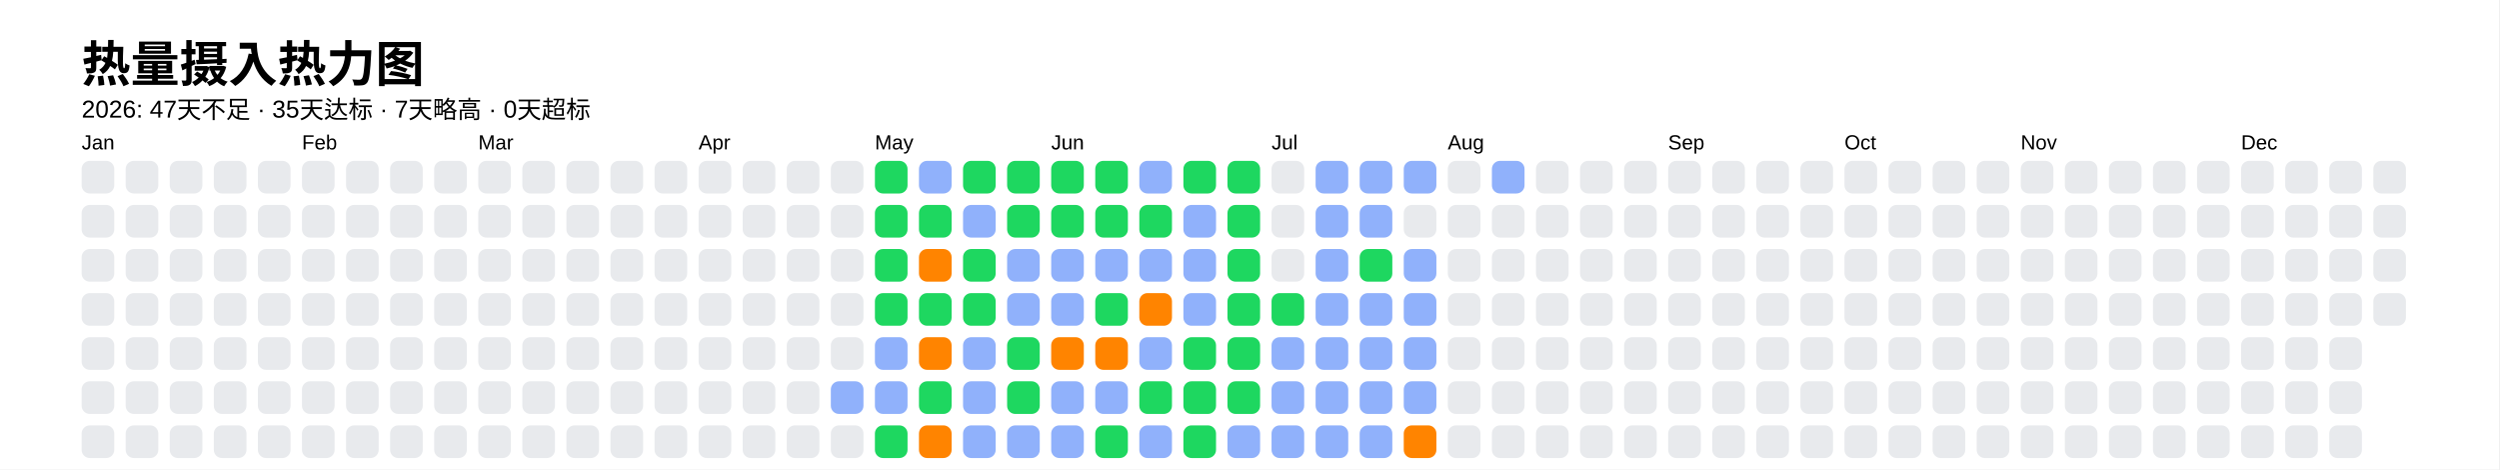
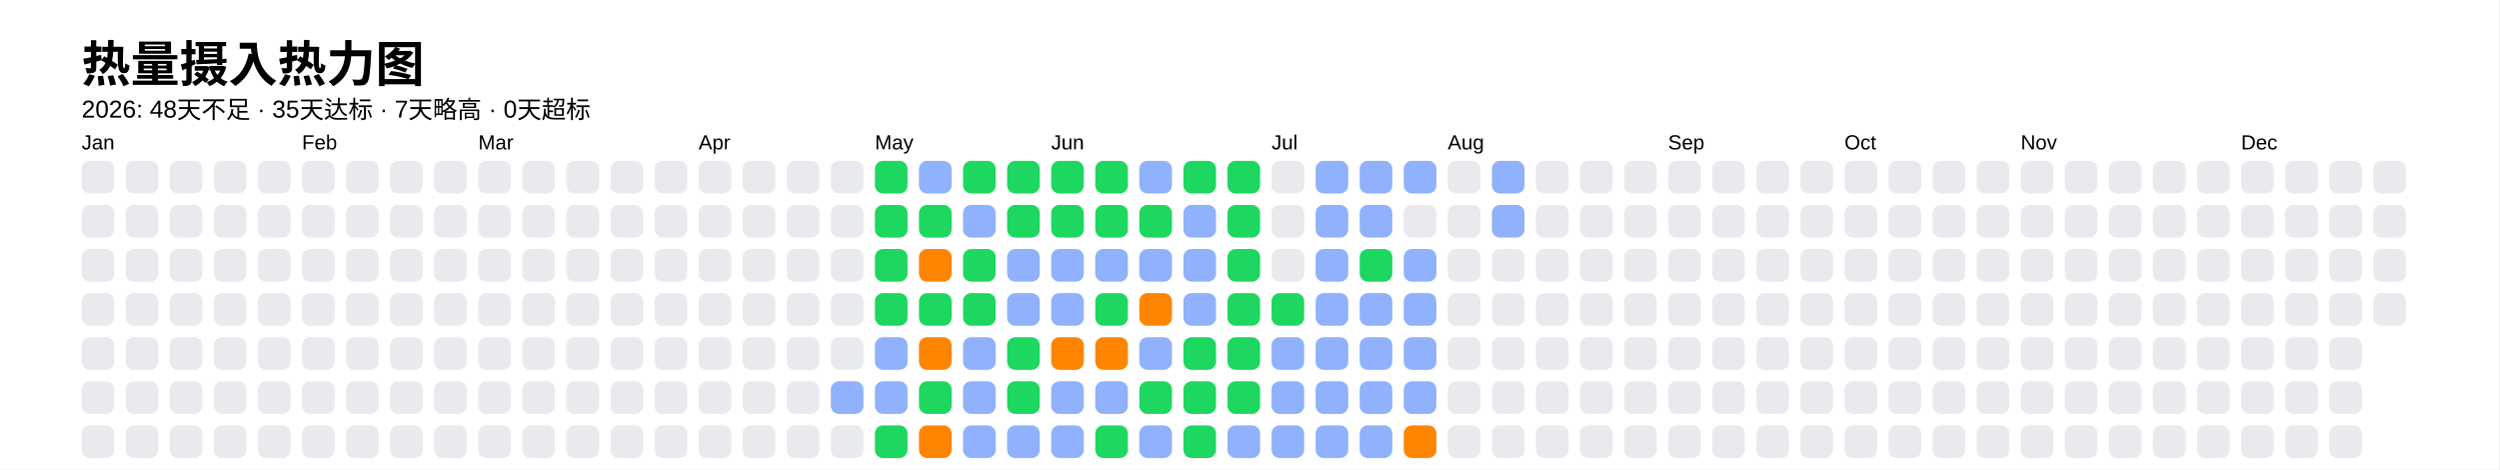
<svg xmlns="http://www.w3.org/2000/svg" style="background-color:white;" baseProfile="full" height="57.5mm" version="1.1" viewBox="0,0,306.2,57.5" width="306.2mm">
  <defs />
  <rect fill="#FFFFFF" height="57.5" width="306.2" x="0" y="0" />
  <text fill="#000000" style="font-size:6px; font-family:Arial; font-weight:bold;" x="10" y="10">热量摄入热力图</text>
-   <text fill="#000000" style="font-size:3px; font-family:Arial;" x="10" y="14.4">2026: 47天不足 · 35天达标 · 7天略高 · 0天超标</text>
+   <text fill="#000000" style="font-size:3px; font-family:Arial;" x="10" y="14.4">2026: 48天不足 · 35天达标 · 7天略高 · 0天超标</text>
  <text fill="#000000" style="font-size:2.5px; font-family:Arial" x="10" y="18.3">Jan</text>
  <rect fill="#E8EAED" height="4" rx="1" ry="1" width="4" x="10" y="19.7" />
  <rect fill="#E8EAED" height="4" rx="1" ry="1" width="4" x="10" y="25.1" />
  <rect fill="#E8EAED" height="4" rx="1" ry="1" width="4" x="10" y="30.5" />
  <rect fill="#E8EAED" height="4" rx="1" ry="1" width="4" x="10" y="35.9" />
  <rect fill="#E8EAED" height="4" rx="1" ry="1" width="4" x="10" y="41.3" />
  <rect fill="#E8EAED" height="4" rx="1" ry="1" width="4" x="10" y="46.7" />
  <rect fill="#E8EAED" height="4" rx="1" ry="1" width="4" x="10" y="52.1" />
  <rect fill="#E8EAED" height="4" rx="1" ry="1" width="4" x="15.4" y="19.7" />
  <rect fill="#E8EAED" height="4" rx="1" ry="1" width="4" x="15.4" y="25.1" />
  <rect fill="#E8EAED" height="4" rx="1" ry="1" width="4" x="15.4" y="30.5" />
  <rect fill="#E8EAED" height="4" rx="1" ry="1" width="4" x="15.4" y="35.9" />
  <rect fill="#E8EAED" height="4" rx="1" ry="1" width="4" x="15.4" y="41.3" />
  <rect fill="#E8EAED" height="4" rx="1" ry="1" width="4" x="15.4" y="46.7" />
  <rect fill="#E8EAED" height="4" rx="1" ry="1" width="4" x="15.4" y="52.1" />
  <rect fill="#E8EAED" height="4" rx="1" ry="1" width="4" x="20.8" y="19.7" />
  <rect fill="#E8EAED" height="4" rx="1" ry="1" width="4" x="20.8" y="25.1" />
  <rect fill="#E8EAED" height="4" rx="1" ry="1" width="4" x="20.8" y="30.5" />
  <rect fill="#E8EAED" height="4" rx="1" ry="1" width="4" x="20.8" y="35.9" />
  <rect fill="#E8EAED" height="4" rx="1" ry="1" width="4" x="20.8" y="41.3" />
  <rect fill="#E8EAED" height="4" rx="1" ry="1" width="4" x="20.8" y="46.7" />
  <rect fill="#E8EAED" height="4" rx="1" ry="1" width="4" x="20.8" y="52.1" />
  <rect fill="#E8EAED" height="4" rx="1" ry="1" width="4" x="26.2" y="19.7" />
  <rect fill="#E8EAED" height="4" rx="1" ry="1" width="4" x="26.2" y="25.1" />
  <rect fill="#E8EAED" height="4" rx="1" ry="1" width="4" x="26.2" y="30.5" />
  <rect fill="#E8EAED" height="4" rx="1" ry="1" width="4" x="26.2" y="35.9" />
  <rect fill="#E8EAED" height="4" rx="1" ry="1" width="4" x="26.2" y="41.3" />
  <rect fill="#E8EAED" height="4" rx="1" ry="1" width="4" x="26.2" y="46.7" />
  <rect fill="#E8EAED" height="4" rx="1" ry="1" width="4" x="26.2" y="52.1" />
  <rect fill="#E8EAED" height="4" rx="1" ry="1" width="4" x="31.6" y="19.7" />
  <rect fill="#E8EAED" height="4" rx="1" ry="1" width="4" x="31.6" y="25.1" />
  <rect fill="#E8EAED" height="4" rx="1" ry="1" width="4" x="31.6" y="30.5" />
  <rect fill="#E8EAED" height="4" rx="1" ry="1" width="4" x="31.6" y="35.9" />
  <rect fill="#E8EAED" height="4" rx="1" ry="1" width="4" x="31.6" y="41.3" />
  <rect fill="#E8EAED" height="4" rx="1" ry="1" width="4" x="31.6" y="46.7" />
  <rect fill="#E8EAED" height="4" rx="1" ry="1" width="4" x="31.6" y="52.1" />
  <text fill="#000000" style="font-size:2.5px; font-family:Arial" x="37.0" y="18.3">Feb</text>
  <rect fill="#E8EAED" height="4" rx="1" ry="1" width="4" x="37.0" y="19.7" />
  <rect fill="#E8EAED" height="4" rx="1" ry="1" width="4" x="37.0" y="25.1" />
  <rect fill="#E8EAED" height="4" rx="1" ry="1" width="4" x="37.0" y="30.5" />
  <rect fill="#E8EAED" height="4" rx="1" ry="1" width="4" x="37.0" y="35.9" />
  <rect fill="#E8EAED" height="4" rx="1" ry="1" width="4" x="37.0" y="41.3" />
  <rect fill="#E8EAED" height="4" rx="1" ry="1" width="4" x="37.0" y="46.7" />
  <rect fill="#E8EAED" height="4" rx="1" ry="1" width="4" x="37.0" y="52.1" />
  <rect fill="#E8EAED" height="4" rx="1" ry="1" width="4" x="42.4" y="19.7" />
  <rect fill="#E8EAED" height="4" rx="1" ry="1" width="4" x="42.4" y="25.1" />
  <rect fill="#E8EAED" height="4" rx="1" ry="1" width="4" x="42.4" y="30.5" />
  <rect fill="#E8EAED" height="4" rx="1" ry="1" width="4" x="42.4" y="35.9" />
  <rect fill="#E8EAED" height="4" rx="1" ry="1" width="4" x="42.4" y="41.3" />
  <rect fill="#E8EAED" height="4" rx="1" ry="1" width="4" x="42.4" y="46.7" />
  <rect fill="#E8EAED" height="4" rx="1" ry="1" width="4" x="42.4" y="52.1" />
  <rect fill="#E8EAED" height="4" rx="1" ry="1" width="4" x="47.8" y="19.7" />
  <rect fill="#E8EAED" height="4" rx="1" ry="1" width="4" x="47.8" y="25.1" />
  <rect fill="#E8EAED" height="4" rx="1" ry="1" width="4" x="47.8" y="30.5" />
  <rect fill="#E8EAED" height="4" rx="1" ry="1" width="4" x="47.8" y="35.9" />
  <rect fill="#E8EAED" height="4" rx="1" ry="1" width="4" x="47.8" y="41.3" />
  <rect fill="#E8EAED" height="4" rx="1" ry="1" width="4" x="47.8" y="46.7" />
  <rect fill="#E8EAED" height="4" rx="1" ry="1" width="4" x="47.8" y="52.1" />
  <rect fill="#E8EAED" height="4" rx="1" ry="1" width="4" x="53.2" y="19.7" />
  <rect fill="#E8EAED" height="4" rx="1" ry="1" width="4" x="53.2" y="25.1" />
  <rect fill="#E8EAED" height="4" rx="1" ry="1" width="4" x="53.2" y="30.5" />
  <rect fill="#E8EAED" height="4" rx="1" ry="1" width="4" x="53.2" y="35.9" />
  <rect fill="#E8EAED" height="4" rx="1" ry="1" width="4" x="53.2" y="41.3" />
  <rect fill="#E8EAED" height="4" rx="1" ry="1" width="4" x="53.2" y="46.7" />
  <rect fill="#E8EAED" height="4" rx="1" ry="1" width="4" x="53.2" y="52.1" />
  <text fill="#000000" style="font-size:2.5px; font-family:Arial" x="58.6" y="18.3">Mar</text>
  <rect fill="#E8EAED" height="4" rx="1" ry="1" width="4" x="58.6" y="19.7" />
  <rect fill="#E8EAED" height="4" rx="1" ry="1" width="4" x="58.6" y="25.1" />
  <rect fill="#E8EAED" height="4" rx="1" ry="1" width="4" x="58.6" y="30.5" />
  <rect fill="#E8EAED" height="4" rx="1" ry="1" width="4" x="58.6" y="35.9" />
  <rect fill="#E8EAED" height="4" rx="1" ry="1" width="4" x="58.6" y="41.3" />
  <rect fill="#E8EAED" height="4" rx="1" ry="1" width="4" x="58.6" y="46.7" />
  <rect fill="#E8EAED" height="4" rx="1" ry="1" width="4" x="58.6" y="52.1" />
  <rect fill="#E8EAED" height="4" rx="1" ry="1" width="4" x="64" y="19.7" />
  <rect fill="#E8EAED" height="4" rx="1" ry="1" width="4" x="64" y="25.1" />
  <rect fill="#E8EAED" height="4" rx="1" ry="1" width="4" x="64" y="30.5" />
  <rect fill="#E8EAED" height="4" rx="1" ry="1" width="4" x="64" y="35.9" />
  <rect fill="#E8EAED" height="4" rx="1" ry="1" width="4" x="64" y="41.3" />
  <rect fill="#E8EAED" height="4" rx="1" ry="1" width="4" x="64" y="46.7" />
  <rect fill="#E8EAED" height="4" rx="1" ry="1" width="4" x="64" y="52.1" />
  <rect fill="#E8EAED" height="4" rx="1" ry="1" width="4" x="69.4" y="19.7" />
  <rect fill="#E8EAED" height="4" rx="1" ry="1" width="4" x="69.4" y="25.1" />
  <rect fill="#E8EAED" height="4" rx="1" ry="1" width="4" x="69.4" y="30.5" />
  <rect fill="#E8EAED" height="4" rx="1" ry="1" width="4" x="69.4" y="35.9" />
  <rect fill="#E8EAED" height="4" rx="1" ry="1" width="4" x="69.4" y="41.3" />
  <rect fill="#E8EAED" height="4" rx="1" ry="1" width="4" x="69.4" y="46.7" />
  <rect fill="#E8EAED" height="4" rx="1" ry="1" width="4" x="69.4" y="52.1" />
  <rect fill="#E8EAED" height="4" rx="1" ry="1" width="4" x="74.8" y="19.7" />
  <rect fill="#E8EAED" height="4" rx="1" ry="1" width="4" x="74.8" y="25.1" />
  <rect fill="#E8EAED" height="4" rx="1" ry="1" width="4" x="74.8" y="30.5" />
  <rect fill="#E8EAED" height="4" rx="1" ry="1" width="4" x="74.8" y="35.9" />
  <rect fill="#E8EAED" height="4" rx="1" ry="1" width="4" x="74.8" y="41.3" />
  <rect fill="#E8EAED" height="4" rx="1" ry="1" width="4" x="74.8" y="46.7" />
  <rect fill="#E8EAED" height="4" rx="1" ry="1" width="4" x="74.8" y="52.1" />
  <rect fill="#E8EAED" height="4" rx="1" ry="1" width="4" x="80.2" y="19.7" />
  <rect fill="#E8EAED" height="4" rx="1" ry="1" width="4" x="80.2" y="25.1" />
  <rect fill="#E8EAED" height="4" rx="1" ry="1" width="4" x="80.2" y="30.5" />
  <rect fill="#E8EAED" height="4" rx="1" ry="1" width="4" x="80.2" y="35.9" />
  <rect fill="#E8EAED" height="4" rx="1" ry="1" width="4" x="80.2" y="41.3" />
  <rect fill="#E8EAED" height="4" rx="1" ry="1" width="4" x="80.2" y="46.7" />
  <rect fill="#E8EAED" height="4" rx="1" ry="1" width="4" x="80.2" y="52.1" />
  <text fill="#000000" style="font-size:2.5px; font-family:Arial" x="85.6" y="18.3">Apr</text>
  <rect fill="#E8EAED" height="4" rx="1" ry="1" width="4" x="85.6" y="19.7" />
  <rect fill="#E8EAED" height="4" rx="1" ry="1" width="4" x="85.6" y="25.1" />
  <rect fill="#E8EAED" height="4" rx="1" ry="1" width="4" x="85.6" y="30.5" />
  <rect fill="#E8EAED" height="4" rx="1" ry="1" width="4" x="85.6" y="35.9" />
  <rect fill="#E8EAED" height="4" rx="1" ry="1" width="4" x="85.6" y="41.3" />
  <rect fill="#E8EAED" height="4" rx="1" ry="1" width="4" x="85.6" y="46.7" />
  <rect fill="#E8EAED" height="4" rx="1" ry="1" width="4" x="85.6" y="52.1" />
  <rect fill="#E8EAED" height="4" rx="1" ry="1" width="4" x="91" y="19.7" />
  <rect fill="#E8EAED" height="4" rx="1" ry="1" width="4" x="91" y="25.1" />
  <rect fill="#E8EAED" height="4" rx="1" ry="1" width="4" x="91" y="30.5" />
  <rect fill="#E8EAED" height="4" rx="1" ry="1" width="4" x="91" y="35.9" />
  <rect fill="#E8EAED" height="4" rx="1" ry="1" width="4" x="91" y="41.3" />
  <rect fill="#E8EAED" height="4" rx="1" ry="1" width="4" x="91" y="46.7" />
  <rect fill="#E8EAED" height="4" rx="1" ry="1" width="4" x="91" y="52.1" />
  <rect fill="#E8EAED" height="4" rx="1" ry="1" width="4" x="96.4" y="19.7" />
  <rect fill="#E8EAED" height="4" rx="1" ry="1" width="4" x="96.4" y="25.1" />
  <rect fill="#E8EAED" height="4" rx="1" ry="1" width="4" x="96.4" y="30.5" />
  <rect fill="#E8EAED" height="4" rx="1" ry="1" width="4" x="96.4" y="35.9" />
  <rect fill="#E8EAED" height="4" rx="1" ry="1" width="4" x="96.4" y="41.3" />
  <rect fill="#E8EAED" height="4" rx="1" ry="1" width="4" x="96.4" y="46.7" />
  <rect fill="#E8EAED" height="4" rx="1" ry="1" width="4" x="96.4" y="52.1" />
  <rect fill="#E8EAED" height="4" rx="1" ry="1" width="4" x="101.8" y="19.7" />
  <rect fill="#E8EAED" height="4" rx="1" ry="1" width="4" x="101.8" y="25.1" />
  <rect fill="#E8EAED" height="4" rx="1" ry="1" width="4" x="101.8" y="30.5" />
  <rect fill="#E8EAED" height="4" rx="1" ry="1" width="4" x="101.8" y="35.9" />
  <rect fill="#E8EAED" height="4" rx="1" ry="1" width="4" x="101.8" y="41.3" />
  <rect fill="#90b1fb" height="4" rx="1" ry="1" width="4" x="101.8" y="46.7" />
  <rect fill="#E8EAED" height="4" rx="1" ry="1" width="4" x="101.8" y="52.1" />
  <text fill="#000000" style="font-size:2.5px; font-family:Arial" x="107.2" y="18.3">May</text>
  <rect fill="#1ed760" height="4" rx="1" ry="1" width="4" x="107.2" y="19.7" />
  <rect fill="#1ed760" height="4" rx="1" ry="1" width="4" x="107.2" y="25.1" />
  <rect fill="#1ed760" height="4" rx="1" ry="1" width="4" x="107.2" y="30.5" />
  <rect fill="#1ed760" height="4" rx="1" ry="1" width="4" x="107.2" y="35.9" />
  <rect fill="#90b1fb" height="4" rx="1" ry="1" width="4" x="107.2" y="41.3" />
  <rect fill="#90b1fb" height="4" rx="1" ry="1" width="4" x="107.2" y="46.7" />
  <rect fill="#1ed760" height="4" rx="1" ry="1" width="4" x="107.2" y="52.1" />
  <rect fill="#90b1fb" height="4" rx="1" ry="1" width="4" x="112.6" y="19.7" />
  <rect fill="#1ed760" height="4" rx="1" ry="1" width="4" x="112.6" y="25.1" />
  <rect fill="#ff8400" height="4" rx="1" ry="1" width="4" x="112.6" y="30.5" />
  <rect fill="#1ed760" height="4" rx="1" ry="1" width="4" x="112.6" y="35.9" />
  <rect fill="#ff8400" height="4" rx="1" ry="1" width="4" x="112.6" y="41.3" />
  <rect fill="#1ed760" height="4" rx="1" ry="1" width="4" x="112.6" y="46.7" />
  <rect fill="#ff8400" height="4" rx="1" ry="1" width="4" x="112.6" y="52.1" />
  <rect fill="#1ed760" height="4" rx="1" ry="1" width="4" x="118" y="19.7" />
  <rect fill="#90b1fb" height="4" rx="1" ry="1" width="4" x="118" y="25.1" />
  <rect fill="#1ed760" height="4" rx="1" ry="1" width="4" x="118" y="30.5" />
  <rect fill="#1ed760" height="4" rx="1" ry="1" width="4" x="118" y="35.9" />
  <rect fill="#90b1fb" height="4" rx="1" ry="1" width="4" x="118" y="41.3" />
  <rect fill="#90b1fb" height="4" rx="1" ry="1" width="4" x="118" y="46.7" />
  <rect fill="#90b1fb" height="4" rx="1" ry="1" width="4" x="118" y="52.1" />
  <rect fill="#1ed760" height="4" rx="1" ry="1" width="4" x="123.4" y="19.7" />
  <rect fill="#1ed760" height="4" rx="1" ry="1" width="4" x="123.4" y="25.1" />
  <rect fill="#90b1fb" height="4" rx="1" ry="1" width="4" x="123.4" y="30.5" />
  <rect fill="#90b1fb" height="4" rx="1" ry="1" width="4" x="123.4" y="35.9" />
  <rect fill="#1ed760" height="4" rx="1" ry="1" width="4" x="123.4" y="41.3" />
  <rect fill="#1ed760" height="4" rx="1" ry="1" width="4" x="123.4" y="46.7" />
  <rect fill="#90b1fb" height="4" rx="1" ry="1" width="4" x="123.4" y="52.1" />
  <text fill="#000000" style="font-size:2.5px; font-family:Arial" x="128.8" y="18.3">Jun</text>
  <rect fill="#1ed760" height="4" rx="1" ry="1" width="4" x="128.8" y="19.7" />
  <rect fill="#1ed760" height="4" rx="1" ry="1" width="4" x="128.8" y="25.1" />
  <rect fill="#90b1fb" height="4" rx="1" ry="1" width="4" x="128.8" y="30.5" />
  <rect fill="#90b1fb" height="4" rx="1" ry="1" width="4" x="128.8" y="35.9" />
  <rect fill="#ff8400" height="4" rx="1" ry="1" width="4" x="128.8" y="41.3" />
  <rect fill="#90b1fb" height="4" rx="1" ry="1" width="4" x="128.8" y="46.7" />
  <rect fill="#90b1fb" height="4" rx="1" ry="1" width="4" x="128.8" y="52.1" />
  <rect fill="#1ed760" height="4" rx="1" ry="1" width="4" x="134.2" y="19.7" />
  <rect fill="#1ed760" height="4" rx="1" ry="1" width="4" x="134.2" y="25.1" />
  <rect fill="#90b1fb" height="4" rx="1" ry="1" width="4" x="134.2" y="30.5" />
  <rect fill="#1ed760" height="4" rx="1" ry="1" width="4" x="134.2" y="35.9" />
  <rect fill="#ff8400" height="4" rx="1" ry="1" width="4" x="134.2" y="41.3" />
  <rect fill="#90b1fb" height="4" rx="1" ry="1" width="4" x="134.2" y="46.7" />
  <rect fill="#1ed760" height="4" rx="1" ry="1" width="4" x="134.2" y="52.1" />
  <rect fill="#90b1fb" height="4" rx="1" ry="1" width="4" x="139.6" y="19.7" />
  <rect fill="#1ed760" height="4" rx="1" ry="1" width="4" x="139.6" y="25.1" />
  <rect fill="#90b1fb" height="4" rx="1" ry="1" width="4" x="139.6" y="30.5" />
  <rect fill="#ff8400" height="4" rx="1" ry="1" width="4" x="139.6" y="35.9" />
  <rect fill="#90b1fb" height="4" rx="1" ry="1" width="4" x="139.6" y="41.3" />
  <rect fill="#1ed760" height="4" rx="1" ry="1" width="4" x="139.6" y="46.7" />
  <rect fill="#90b1fb" height="4" rx="1" ry="1" width="4" x="139.6" y="52.1" />
  <rect fill="#1ed760" height="4" rx="1" ry="1" width="4" x="145" y="19.7" />
  <rect fill="#90b1fb" height="4" rx="1" ry="1" width="4" x="145" y="25.1" />
  <rect fill="#90b1fb" height="4" rx="1" ry="1" width="4" x="145" y="30.5" />
  <rect fill="#90b1fb" height="4" rx="1" ry="1" width="4" x="145" y="35.9" />
  <rect fill="#1ed760" height="4" rx="1" ry="1" width="4" x="145" y="41.3" />
  <rect fill="#1ed760" height="4" rx="1" ry="1" width="4" x="145" y="46.7" />
  <rect fill="#1ed760" height="4" rx="1" ry="1" width="4" x="145" y="52.1" />
  <rect fill="#1ed760" height="4" rx="1" ry="1" width="4" x="150.4" y="19.7" />
  <rect fill="#1ed760" height="4" rx="1" ry="1" width="4" x="150.4" y="25.1" />
  <rect fill="#1ed760" height="4" rx="1" ry="1" width="4" x="150.4" y="30.5" />
  <rect fill="#1ed760" height="4" rx="1" ry="1" width="4" x="150.4" y="35.9" />
  <rect fill="#1ed760" height="4" rx="1" ry="1" width="4" x="150.4" y="41.3" />
  <rect fill="#1ed760" height="4" rx="1" ry="1" width="4" x="150.4" y="46.7" />
  <rect fill="#90b1fb" height="4" rx="1" ry="1" width="4" x="150.4" y="52.1" />
  <text fill="#000000" style="font-size:2.5px; font-family:Arial" x="155.8" y="18.3">Jul</text>
  <rect fill="#E8EAED" height="4" rx="1" ry="1" width="4" x="155.8" y="19.7" />
  <rect fill="#E8EAED" height="4" rx="1" ry="1" width="4" x="155.8" y="25.1" />
  <rect fill="#E8EAED" height="4" rx="1" ry="1" width="4" x="155.8" y="30.5" />
  <rect fill="#1ed760" height="4" rx="1" ry="1" width="4" x="155.8" y="35.9" />
  <rect fill="#90b1fb" height="4" rx="1" ry="1" width="4" x="155.8" y="41.3" />
  <rect fill="#90b1fb" height="4" rx="1" ry="1" width="4" x="155.8" y="46.7" />
  <rect fill="#90b1fb" height="4" rx="1" ry="1" width="4" x="155.8" y="52.1" />
  <rect fill="#90b1fb" height="4" rx="1" ry="1" width="4" x="161.2" y="19.7" />
  <rect fill="#90b1fb" height="4" rx="1" ry="1" width="4" x="161.2" y="25.1" />
  <rect fill="#90b1fb" height="4" rx="1" ry="1" width="4" x="161.2" y="30.5" />
  <rect fill="#90b1fb" height="4" rx="1" ry="1" width="4" x="161.2" y="35.9" />
  <rect fill="#90b1fb" height="4" rx="1" ry="1" width="4" x="161.2" y="41.3" />
  <rect fill="#90b1fb" height="4" rx="1" ry="1" width="4" x="161.2" y="46.7" />
  <rect fill="#90b1fb" height="4" rx="1" ry="1" width="4" x="161.2" y="52.1" />
  <rect fill="#90b1fb" height="4" rx="1" ry="1" width="4" x="166.6" y="19.7" />
  <rect fill="#90b1fb" height="4" rx="1" ry="1" width="4" x="166.6" y="25.1" />
  <rect fill="#1ed760" height="4" rx="1" ry="1" width="4" x="166.6" y="30.5" />
  <rect fill="#90b1fb" height="4" rx="1" ry="1" width="4" x="166.6" y="35.9" />
  <rect fill="#90b1fb" height="4" rx="1" ry="1" width="4" x="166.6" y="41.3" />
  <rect fill="#90b1fb" height="4" rx="1" ry="1" width="4" x="166.6" y="46.7" />
  <rect fill="#90b1fb" height="4" rx="1" ry="1" width="4" x="166.6" y="52.1" />
  <rect fill="#90b1fb" height="4" rx="1" ry="1" width="4" x="172" y="19.7" />
  <rect fill="#E8EAED" height="4" rx="1" ry="1" width="4" x="172" y="25.1" />
  <rect fill="#90b1fb" height="4" rx="1" ry="1" width="4" x="172" y="30.5" />
  <rect fill="#90b1fb" height="4" rx="1" ry="1" width="4" x="172" y="35.9" />
  <rect fill="#90b1fb" height="4" rx="1" ry="1" width="4" x="172" y="41.3" />
  <rect fill="#90b1fb" height="4" rx="1" ry="1" width="4" x="172" y="46.7" />
  <rect fill="#ff8400" height="4" rx="1" ry="1" width="4" x="172" y="52.1" />
  <text fill="#000000" style="font-size:2.5px; font-family:Arial" x="177.4" y="18.3">Aug</text>
  <rect fill="#E8EAED" height="4" rx="1" ry="1" width="4" x="177.4" y="19.7" />
  <rect fill="#E8EAED" height="4" rx="1" ry="1" width="4" x="177.4" y="25.1" />
  <rect fill="#E8EAED" height="4" rx="1" ry="1" width="4" x="177.4" y="30.5" />
  <rect fill="#E8EAED" height="4" rx="1" ry="1" width="4" x="177.4" y="35.9" />
  <rect fill="#E8EAED" height="4" rx="1" ry="1" width="4" x="177.4" y="41.3" />
  <rect fill="#E8EAED" height="4" rx="1" ry="1" width="4" x="177.4" y="46.7" />
  <rect fill="#E8EAED" height="4" rx="1" ry="1" width="4" x="177.4" y="52.1" />
  <rect fill="#90b1fb" height="4" rx="1" ry="1" width="4" x="182.8" y="19.7" />
-   <rect fill="#E8EAED" height="4" rx="1" ry="1" width="4" x="182.8" y="25.1" />
+   <rect fill="#90b1fb" height="4" rx="1" ry="1" width="4" x="182.8" y="25.1" />
  <rect fill="#E8EAED" height="4" rx="1" ry="1" width="4" x="182.8" y="30.5" />
  <rect fill="#E8EAED" height="4" rx="1" ry="1" width="4" x="182.8" y="35.9" />
  <rect fill="#E8EAED" height="4" rx="1" ry="1" width="4" x="182.8" y="41.3" />
  <rect fill="#E8EAED" height="4" rx="1" ry="1" width="4" x="182.8" y="46.7" />
  <rect fill="#E8EAED" height="4" rx="1" ry="1" width="4" x="182.8" y="52.1" />
  <rect fill="#E8EAED" height="4" rx="1" ry="1" width="4" x="188.2" y="19.7" />
  <rect fill="#E8EAED" height="4" rx="1" ry="1" width="4" x="188.2" y="25.1" />
  <rect fill="#E8EAED" height="4" rx="1" ry="1" width="4" x="188.2" y="30.5" />
  <rect fill="#E8EAED" height="4" rx="1" ry="1" width="4" x="188.2" y="35.9" />
  <rect fill="#E8EAED" height="4" rx="1" ry="1" width="4" x="188.2" y="41.3" />
  <rect fill="#E8EAED" height="4" rx="1" ry="1" width="4" x="188.2" y="46.7" />
  <rect fill="#E8EAED" height="4" rx="1" ry="1" width="4" x="188.2" y="52.1" />
  <rect fill="#E8EAED" height="4" rx="1" ry="1" width="4" x="193.6" y="19.7" />
  <rect fill="#E8EAED" height="4" rx="1" ry="1" width="4" x="193.6" y="25.1" />
  <rect fill="#E8EAED" height="4" rx="1" ry="1" width="4" x="193.6" y="30.5" />
  <rect fill="#E8EAED" height="4" rx="1" ry="1" width="4" x="193.6" y="35.9" />
  <rect fill="#E8EAED" height="4" rx="1" ry="1" width="4" x="193.6" y="41.3" />
  <rect fill="#E8EAED" height="4" rx="1" ry="1" width="4" x="193.6" y="46.7" />
  <rect fill="#E8EAED" height="4" rx="1" ry="1" width="4" x="193.6" y="52.1" />
  <rect fill="#E8EAED" height="4" rx="1" ry="1" width="4" x="199" y="19.7" />
  <rect fill="#E8EAED" height="4" rx="1" ry="1" width="4" x="199" y="25.1" />
  <rect fill="#E8EAED" height="4" rx="1" ry="1" width="4" x="199" y="30.5" />
  <rect fill="#E8EAED" height="4" rx="1" ry="1" width="4" x="199" y="35.9" />
  <rect fill="#E8EAED" height="4" rx="1" ry="1" width="4" x="199" y="41.3" />
  <rect fill="#E8EAED" height="4" rx="1" ry="1" width="4" x="199" y="46.7" />
  <rect fill="#E8EAED" height="4" rx="1" ry="1" width="4" x="199" y="52.1" />
  <text fill="#000000" style="font-size:2.5px; font-family:Arial" x="204.4" y="18.3">Sep</text>
  <rect fill="#E8EAED" height="4" rx="1" ry="1" width="4" x="204.4" y="19.7" />
  <rect fill="#E8EAED" height="4" rx="1" ry="1" width="4" x="204.4" y="25.1" />
  <rect fill="#E8EAED" height="4" rx="1" ry="1" width="4" x="204.4" y="30.5" />
  <rect fill="#E8EAED" height="4" rx="1" ry="1" width="4" x="204.4" y="35.9" />
  <rect fill="#E8EAED" height="4" rx="1" ry="1" width="4" x="204.4" y="41.3" />
  <rect fill="#E8EAED" height="4" rx="1" ry="1" width="4" x="204.4" y="46.7" />
  <rect fill="#E8EAED" height="4" rx="1" ry="1" width="4" x="204.4" y="52.1" />
  <rect fill="#E8EAED" height="4" rx="1" ry="1" width="4" x="209.8" y="19.7" />
  <rect fill="#E8EAED" height="4" rx="1" ry="1" width="4" x="209.8" y="25.1" />
  <rect fill="#E8EAED" height="4" rx="1" ry="1" width="4" x="209.8" y="30.5" />
  <rect fill="#E8EAED" height="4" rx="1" ry="1" width="4" x="209.8" y="35.9" />
  <rect fill="#E8EAED" height="4" rx="1" ry="1" width="4" x="209.8" y="41.3" />
  <rect fill="#E8EAED" height="4" rx="1" ry="1" width="4" x="209.8" y="46.7" />
  <rect fill="#E8EAED" height="4" rx="1" ry="1" width="4" x="209.8" y="52.1" />
  <rect fill="#E8EAED" height="4" rx="1" ry="1" width="4" x="215.2" y="19.7" />
  <rect fill="#E8EAED" height="4" rx="1" ry="1" width="4" x="215.2" y="25.1" />
  <rect fill="#E8EAED" height="4" rx="1" ry="1" width="4" x="215.2" y="30.5" />
  <rect fill="#E8EAED" height="4" rx="1" ry="1" width="4" x="215.2" y="35.9" />
  <rect fill="#E8EAED" height="4" rx="1" ry="1" width="4" x="215.2" y="41.3" />
  <rect fill="#E8EAED" height="4" rx="1" ry="1" width="4" x="215.2" y="46.7" />
  <rect fill="#E8EAED" height="4" rx="1" ry="1" width="4" x="215.2" y="52.1" />
  <rect fill="#E8EAED" height="4" rx="1" ry="1" width="4" x="220.6" y="19.7" />
  <rect fill="#E8EAED" height="4" rx="1" ry="1" width="4" x="220.6" y="25.1" />
  <rect fill="#E8EAED" height="4" rx="1" ry="1" width="4" x="220.6" y="30.5" />
  <rect fill="#E8EAED" height="4" rx="1" ry="1" width="4" x="220.6" y="35.9" />
  <rect fill="#E8EAED" height="4" rx="1" ry="1" width="4" x="220.6" y="41.3" />
  <rect fill="#E8EAED" height="4" rx="1" ry="1" width="4" x="220.6" y="46.7" />
  <rect fill="#E8EAED" height="4" rx="1" ry="1" width="4" x="220.6" y="52.1" />
  <text fill="#000000" style="font-size:2.5px; font-family:Arial" x="226" y="18.3">Oct</text>
  <rect fill="#E8EAED" height="4" rx="1" ry="1" width="4" x="226" y="19.7" />
  <rect fill="#E8EAED" height="4" rx="1" ry="1" width="4" x="226" y="25.1" />
  <rect fill="#E8EAED" height="4" rx="1" ry="1" width="4" x="226" y="30.5" />
  <rect fill="#E8EAED" height="4" rx="1" ry="1" width="4" x="226" y="35.9" />
  <rect fill="#E8EAED" height="4" rx="1" ry="1" width="4" x="226" y="41.3" />
  <rect fill="#E8EAED" height="4" rx="1" ry="1" width="4" x="226" y="46.7" />
  <rect fill="#E8EAED" height="4" rx="1" ry="1" width="4" x="226" y="52.1" />
  <rect fill="#E8EAED" height="4" rx="1" ry="1" width="4" x="231.4" y="19.7" />
  <rect fill="#E8EAED" height="4" rx="1" ry="1" width="4" x="231.4" y="25.1" />
  <rect fill="#E8EAED" height="4" rx="1" ry="1" width="4" x="231.4" y="30.5" />
  <rect fill="#E8EAED" height="4" rx="1" ry="1" width="4" x="231.4" y="35.9" />
  <rect fill="#E8EAED" height="4" rx="1" ry="1" width="4" x="231.4" y="41.3" />
  <rect fill="#E8EAED" height="4" rx="1" ry="1" width="4" x="231.4" y="46.7" />
  <rect fill="#E8EAED" height="4" rx="1" ry="1" width="4" x="231.4" y="52.1" />
  <rect fill="#E8EAED" height="4" rx="1" ry="1" width="4" x="236.8" y="19.7" />
  <rect fill="#E8EAED" height="4" rx="1" ry="1" width="4" x="236.8" y="25.1" />
  <rect fill="#E8EAED" height="4" rx="1" ry="1" width="4" x="236.8" y="30.5" />
  <rect fill="#E8EAED" height="4" rx="1" ry="1" width="4" x="236.8" y="35.9" />
  <rect fill="#E8EAED" height="4" rx="1" ry="1" width="4" x="236.8" y="41.3" />
  <rect fill="#E8EAED" height="4" rx="1" ry="1" width="4" x="236.8" y="46.7" />
  <rect fill="#E8EAED" height="4" rx="1" ry="1" width="4" x="236.8" y="52.1" />
  <rect fill="#E8EAED" height="4" rx="1" ry="1" width="4" x="242.2" y="19.7" />
  <rect fill="#E8EAED" height="4" rx="1" ry="1" width="4" x="242.2" y="25.1" />
  <rect fill="#E8EAED" height="4" rx="1" ry="1" width="4" x="242.2" y="30.5" />
  <rect fill="#E8EAED" height="4" rx="1" ry="1" width="4" x="242.2" y="35.9" />
  <rect fill="#E8EAED" height="4" rx="1" ry="1" width="4" x="242.2" y="41.3" />
  <rect fill="#E8EAED" height="4" rx="1" ry="1" width="4" x="242.2" y="46.7" />
  <rect fill="#E8EAED" height="4" rx="1" ry="1" width="4" x="242.2" y="52.1" />
  <text fill="#000000" style="font-size:2.5px; font-family:Arial" x="247.6" y="18.3">Nov</text>
  <rect fill="#E8EAED" height="4" rx="1" ry="1" width="4" x="247.6" y="19.7" />
  <rect fill="#E8EAED" height="4" rx="1" ry="1" width="4" x="247.6" y="25.1" />
  <rect fill="#E8EAED" height="4" rx="1" ry="1" width="4" x="247.6" y="30.5" />
  <rect fill="#E8EAED" height="4" rx="1" ry="1" width="4" x="247.6" y="35.9" />
  <rect fill="#E8EAED" height="4" rx="1" ry="1" width="4" x="247.6" y="41.3" />
  <rect fill="#E8EAED" height="4" rx="1" ry="1" width="4" x="247.6" y="46.7" />
  <rect fill="#E8EAED" height="4" rx="1" ry="1" width="4" x="247.6" y="52.1" />
  <rect fill="#E8EAED" height="4" rx="1" ry="1" width="4" x="253" y="19.7" />
  <rect fill="#E8EAED" height="4" rx="1" ry="1" width="4" x="253" y="25.1" />
  <rect fill="#E8EAED" height="4" rx="1" ry="1" width="4" x="253" y="30.5" />
  <rect fill="#E8EAED" height="4" rx="1" ry="1" width="4" x="253" y="35.9" />
  <rect fill="#E8EAED" height="4" rx="1" ry="1" width="4" x="253" y="41.3" />
  <rect fill="#E8EAED" height="4" rx="1" ry="1" width="4" x="253" y="46.7" />
  <rect fill="#E8EAED" height="4" rx="1" ry="1" width="4" x="253" y="52.1" />
  <rect fill="#E8EAED" height="4" rx="1" ry="1" width="4" x="258.4" y="19.7" />
  <rect fill="#E8EAED" height="4" rx="1" ry="1" width="4" x="258.4" y="25.1" />
  <rect fill="#E8EAED" height="4" rx="1" ry="1" width="4" x="258.4" y="30.5" />
  <rect fill="#E8EAED" height="4" rx="1" ry="1" width="4" x="258.4" y="35.9" />
  <rect fill="#E8EAED" height="4" rx="1" ry="1" width="4" x="258.4" y="41.3" />
  <rect fill="#E8EAED" height="4" rx="1" ry="1" width="4" x="258.4" y="46.7" />
  <rect fill="#E8EAED" height="4" rx="1" ry="1" width="4" x="258.4" y="52.1" />
  <rect fill="#E8EAED" height="4" rx="1" ry="1" width="4" x="263.8" y="19.7" />
  <rect fill="#E8EAED" height="4" rx="1" ry="1" width="4" x="263.8" y="25.1" />
  <rect fill="#E8EAED" height="4" rx="1" ry="1" width="4" x="263.8" y="30.5" />
  <rect fill="#E8EAED" height="4" rx="1" ry="1" width="4" x="263.8" y="35.9" />
  <rect fill="#E8EAED" height="4" rx="1" ry="1" width="4" x="263.8" y="41.3" />
  <rect fill="#E8EAED" height="4" rx="1" ry="1" width="4" x="263.8" y="46.7" />
  <rect fill="#E8EAED" height="4" rx="1" ry="1" width="4" x="263.8" y="52.1" />
  <rect fill="#E8EAED" height="4" rx="1" ry="1" width="4" x="269.2" y="19.7" />
  <rect fill="#E8EAED" height="4" rx="1" ry="1" width="4" x="269.2" y="25.1" />
  <rect fill="#E8EAED" height="4" rx="1" ry="1" width="4" x="269.2" y="30.5" />
  <rect fill="#E8EAED" height="4" rx="1" ry="1" width="4" x="269.2" y="35.9" />
  <rect fill="#E8EAED" height="4" rx="1" ry="1" width="4" x="269.2" y="41.3" />
  <rect fill="#E8EAED" height="4" rx="1" ry="1" width="4" x="269.2" y="46.7" />
  <rect fill="#E8EAED" height="4" rx="1" ry="1" width="4" x="269.2" y="52.1" />
  <text fill="#000000" style="font-size:2.5px; font-family:Arial" x="274.6" y="18.3">Dec</text>
  <rect fill="#E8EAED" height="4" rx="1" ry="1" width="4" x="274.6" y="19.7" />
  <rect fill="#E8EAED" height="4" rx="1" ry="1" width="4" x="274.6" y="25.1" />
  <rect fill="#E8EAED" height="4" rx="1" ry="1" width="4" x="274.6" y="30.5" />
  <rect fill="#E8EAED" height="4" rx="1" ry="1" width="4" x="274.6" y="35.9" />
  <rect fill="#E8EAED" height="4" rx="1" ry="1" width="4" x="274.6" y="41.3" />
  <rect fill="#E8EAED" height="4" rx="1" ry="1" width="4" x="274.6" y="46.7" />
  <rect fill="#E8EAED" height="4" rx="1" ry="1" width="4" x="274.6" y="52.1" />
  <rect fill="#E8EAED" height="4" rx="1" ry="1" width="4" x="280" y="19.7" />
  <rect fill="#E8EAED" height="4" rx="1" ry="1" width="4" x="280" y="25.1" />
  <rect fill="#E8EAED" height="4" rx="1" ry="1" width="4" x="280" y="30.5" />
  <rect fill="#E8EAED" height="4" rx="1" ry="1" width="4" x="280" y="35.9" />
  <rect fill="#E8EAED" height="4" rx="1" ry="1" width="4" x="280" y="41.3" />
  <rect fill="#E8EAED" height="4" rx="1" ry="1" width="4" x="280" y="46.7" />
  <rect fill="#E8EAED" height="4" rx="1" ry="1" width="4" x="280" y="52.1" />
  <rect fill="#E8EAED" height="4" rx="1" ry="1" width="4" x="285.4" y="19.7" />
  <rect fill="#E8EAED" height="4" rx="1" ry="1" width="4" x="285.4" y="25.1" />
  <rect fill="#E8EAED" height="4" rx="1" ry="1" width="4" x="285.4" y="30.5" />
  <rect fill="#E8EAED" height="4" rx="1" ry="1" width="4" x="285.4" y="35.9" />
  <rect fill="#E8EAED" height="4" rx="1" ry="1" width="4" x="285.4" y="41.3" />
  <rect fill="#E8EAED" height="4" rx="1" ry="1" width="4" x="285.4" y="46.7" />
  <rect fill="#E8EAED" height="4" rx="1" ry="1" width="4" x="285.4" y="52.1" />
  <rect fill="#E8EAED" height="4" rx="1" ry="1" width="4" x="290.8" y="19.7" />
  <rect fill="#E8EAED" height="4" rx="1" ry="1" width="4" x="290.8" y="25.1" />
  <rect fill="#E8EAED" height="4" rx="1" ry="1" width="4" x="290.8" y="30.5" />
  <rect fill="#E8EAED" height="4" rx="1" ry="1" width="4" x="290.8" y="35.9" />
</svg>
